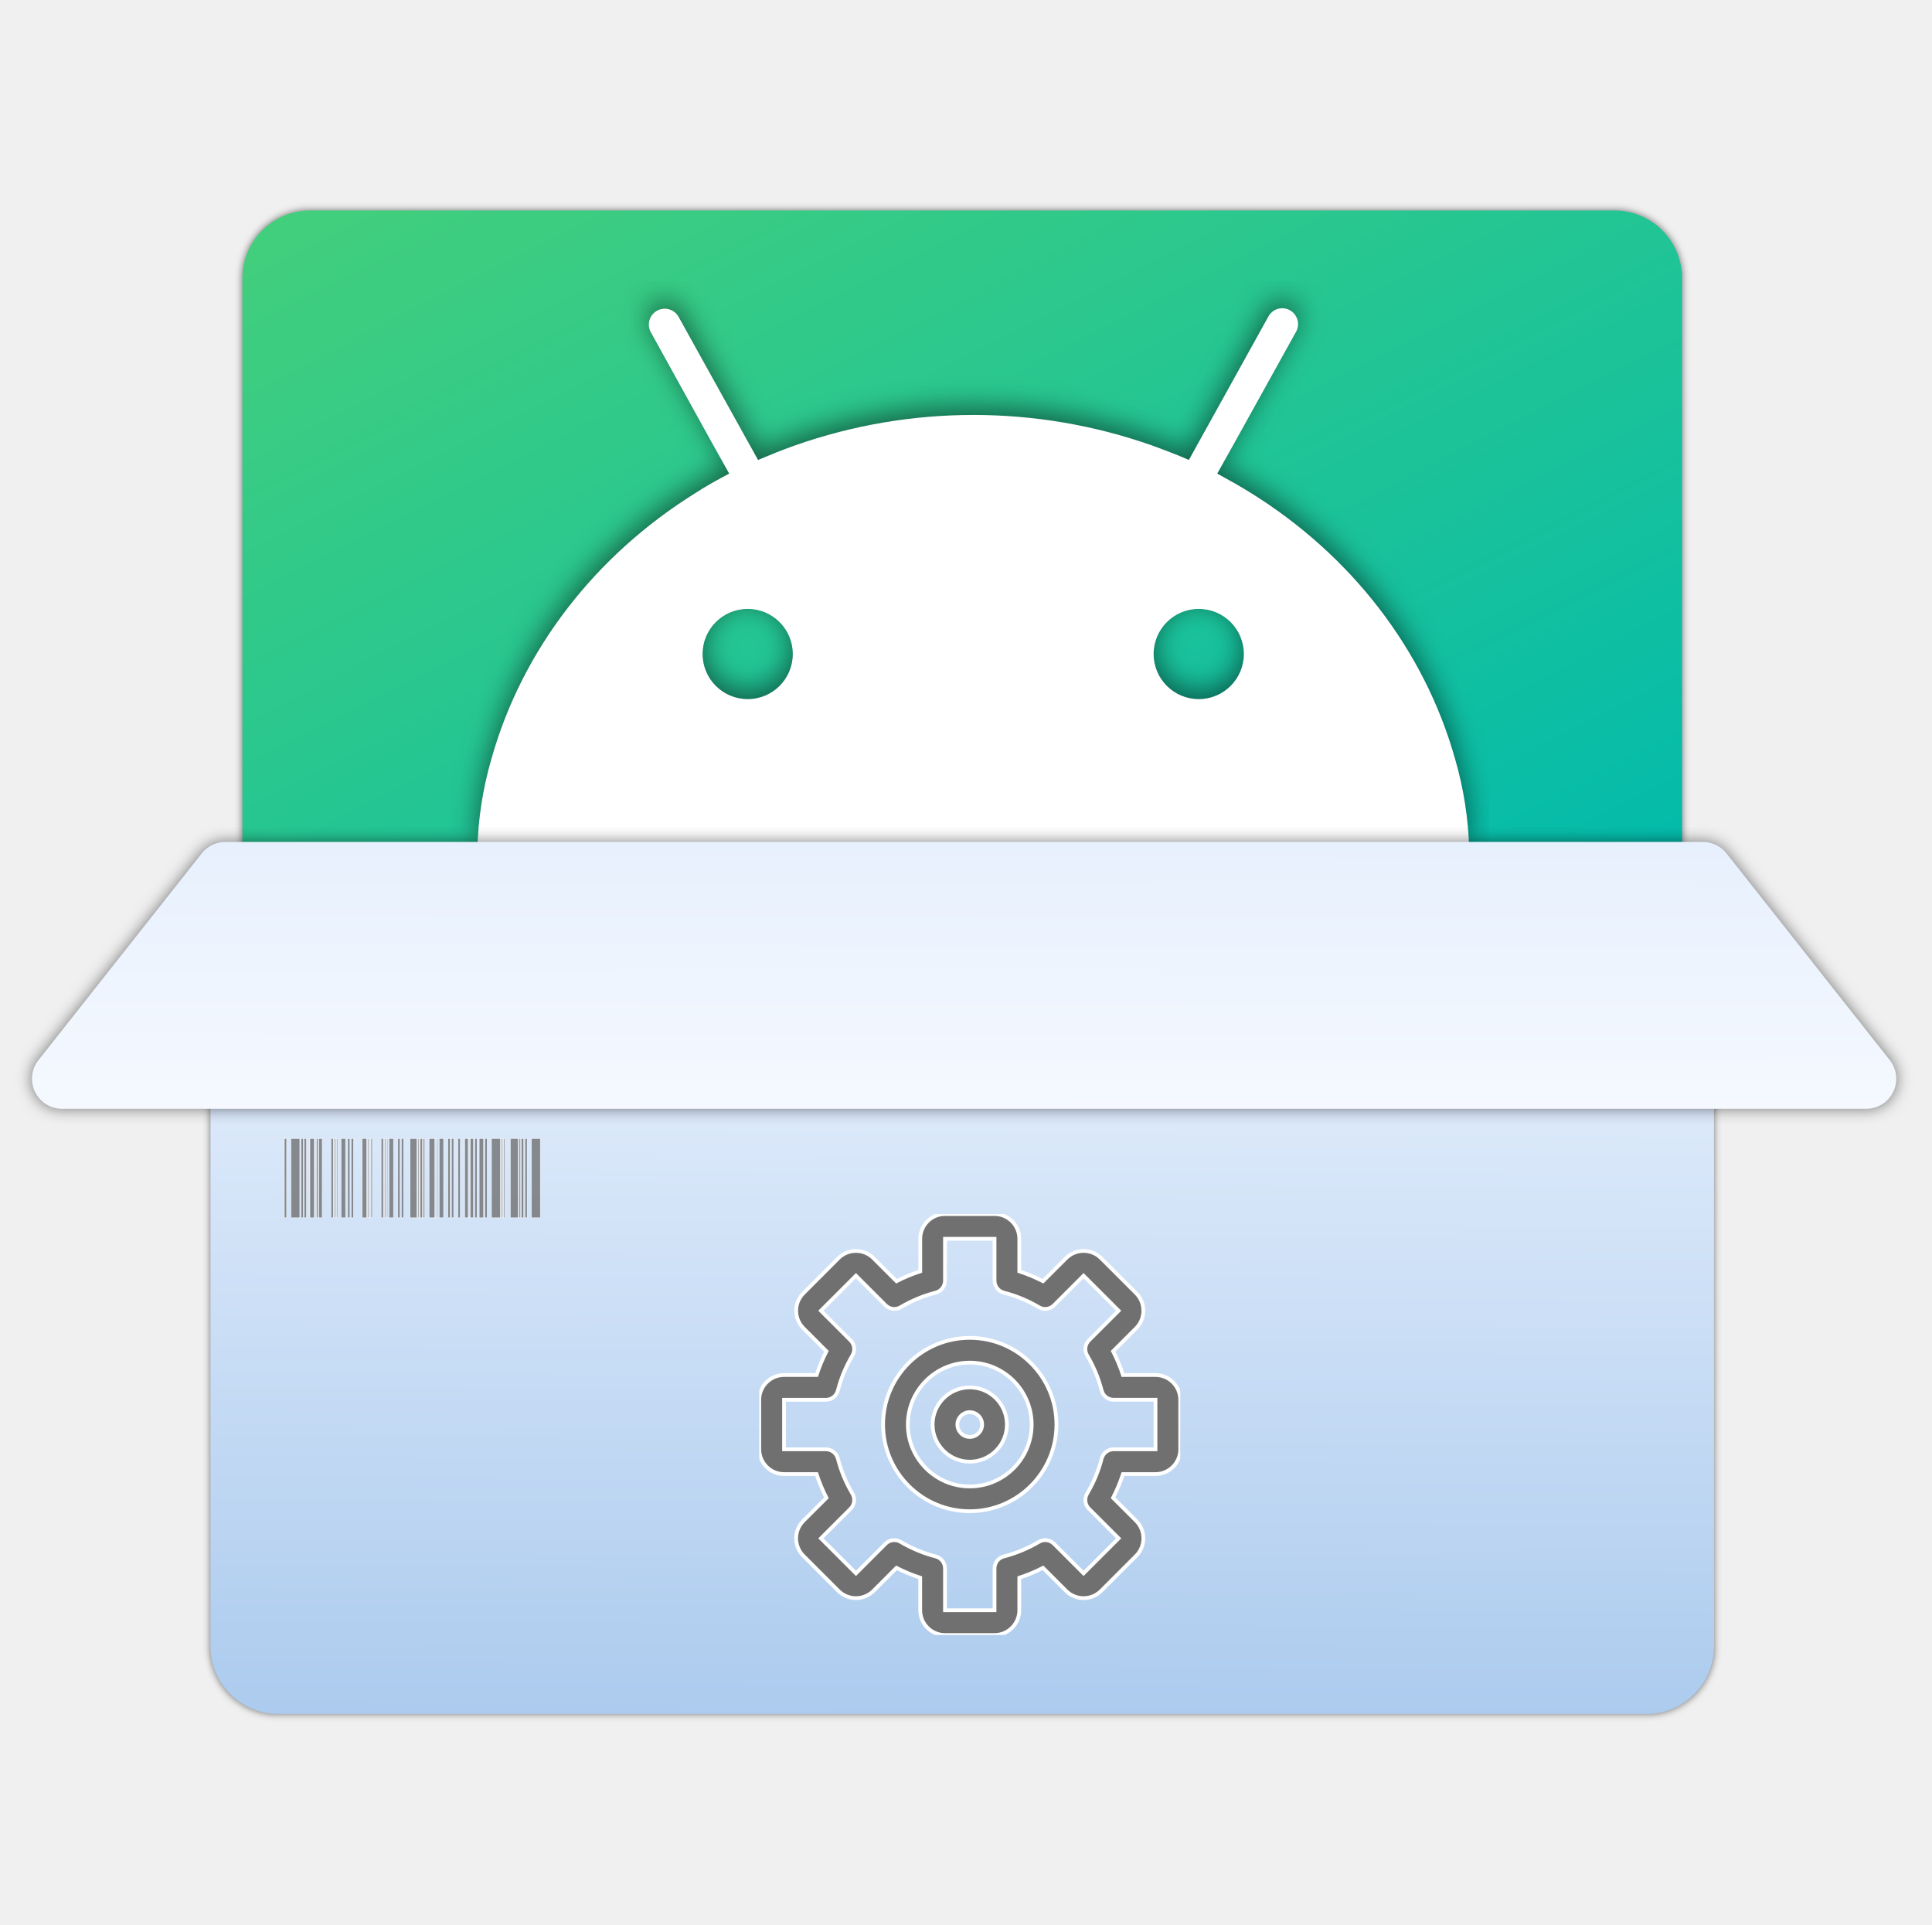
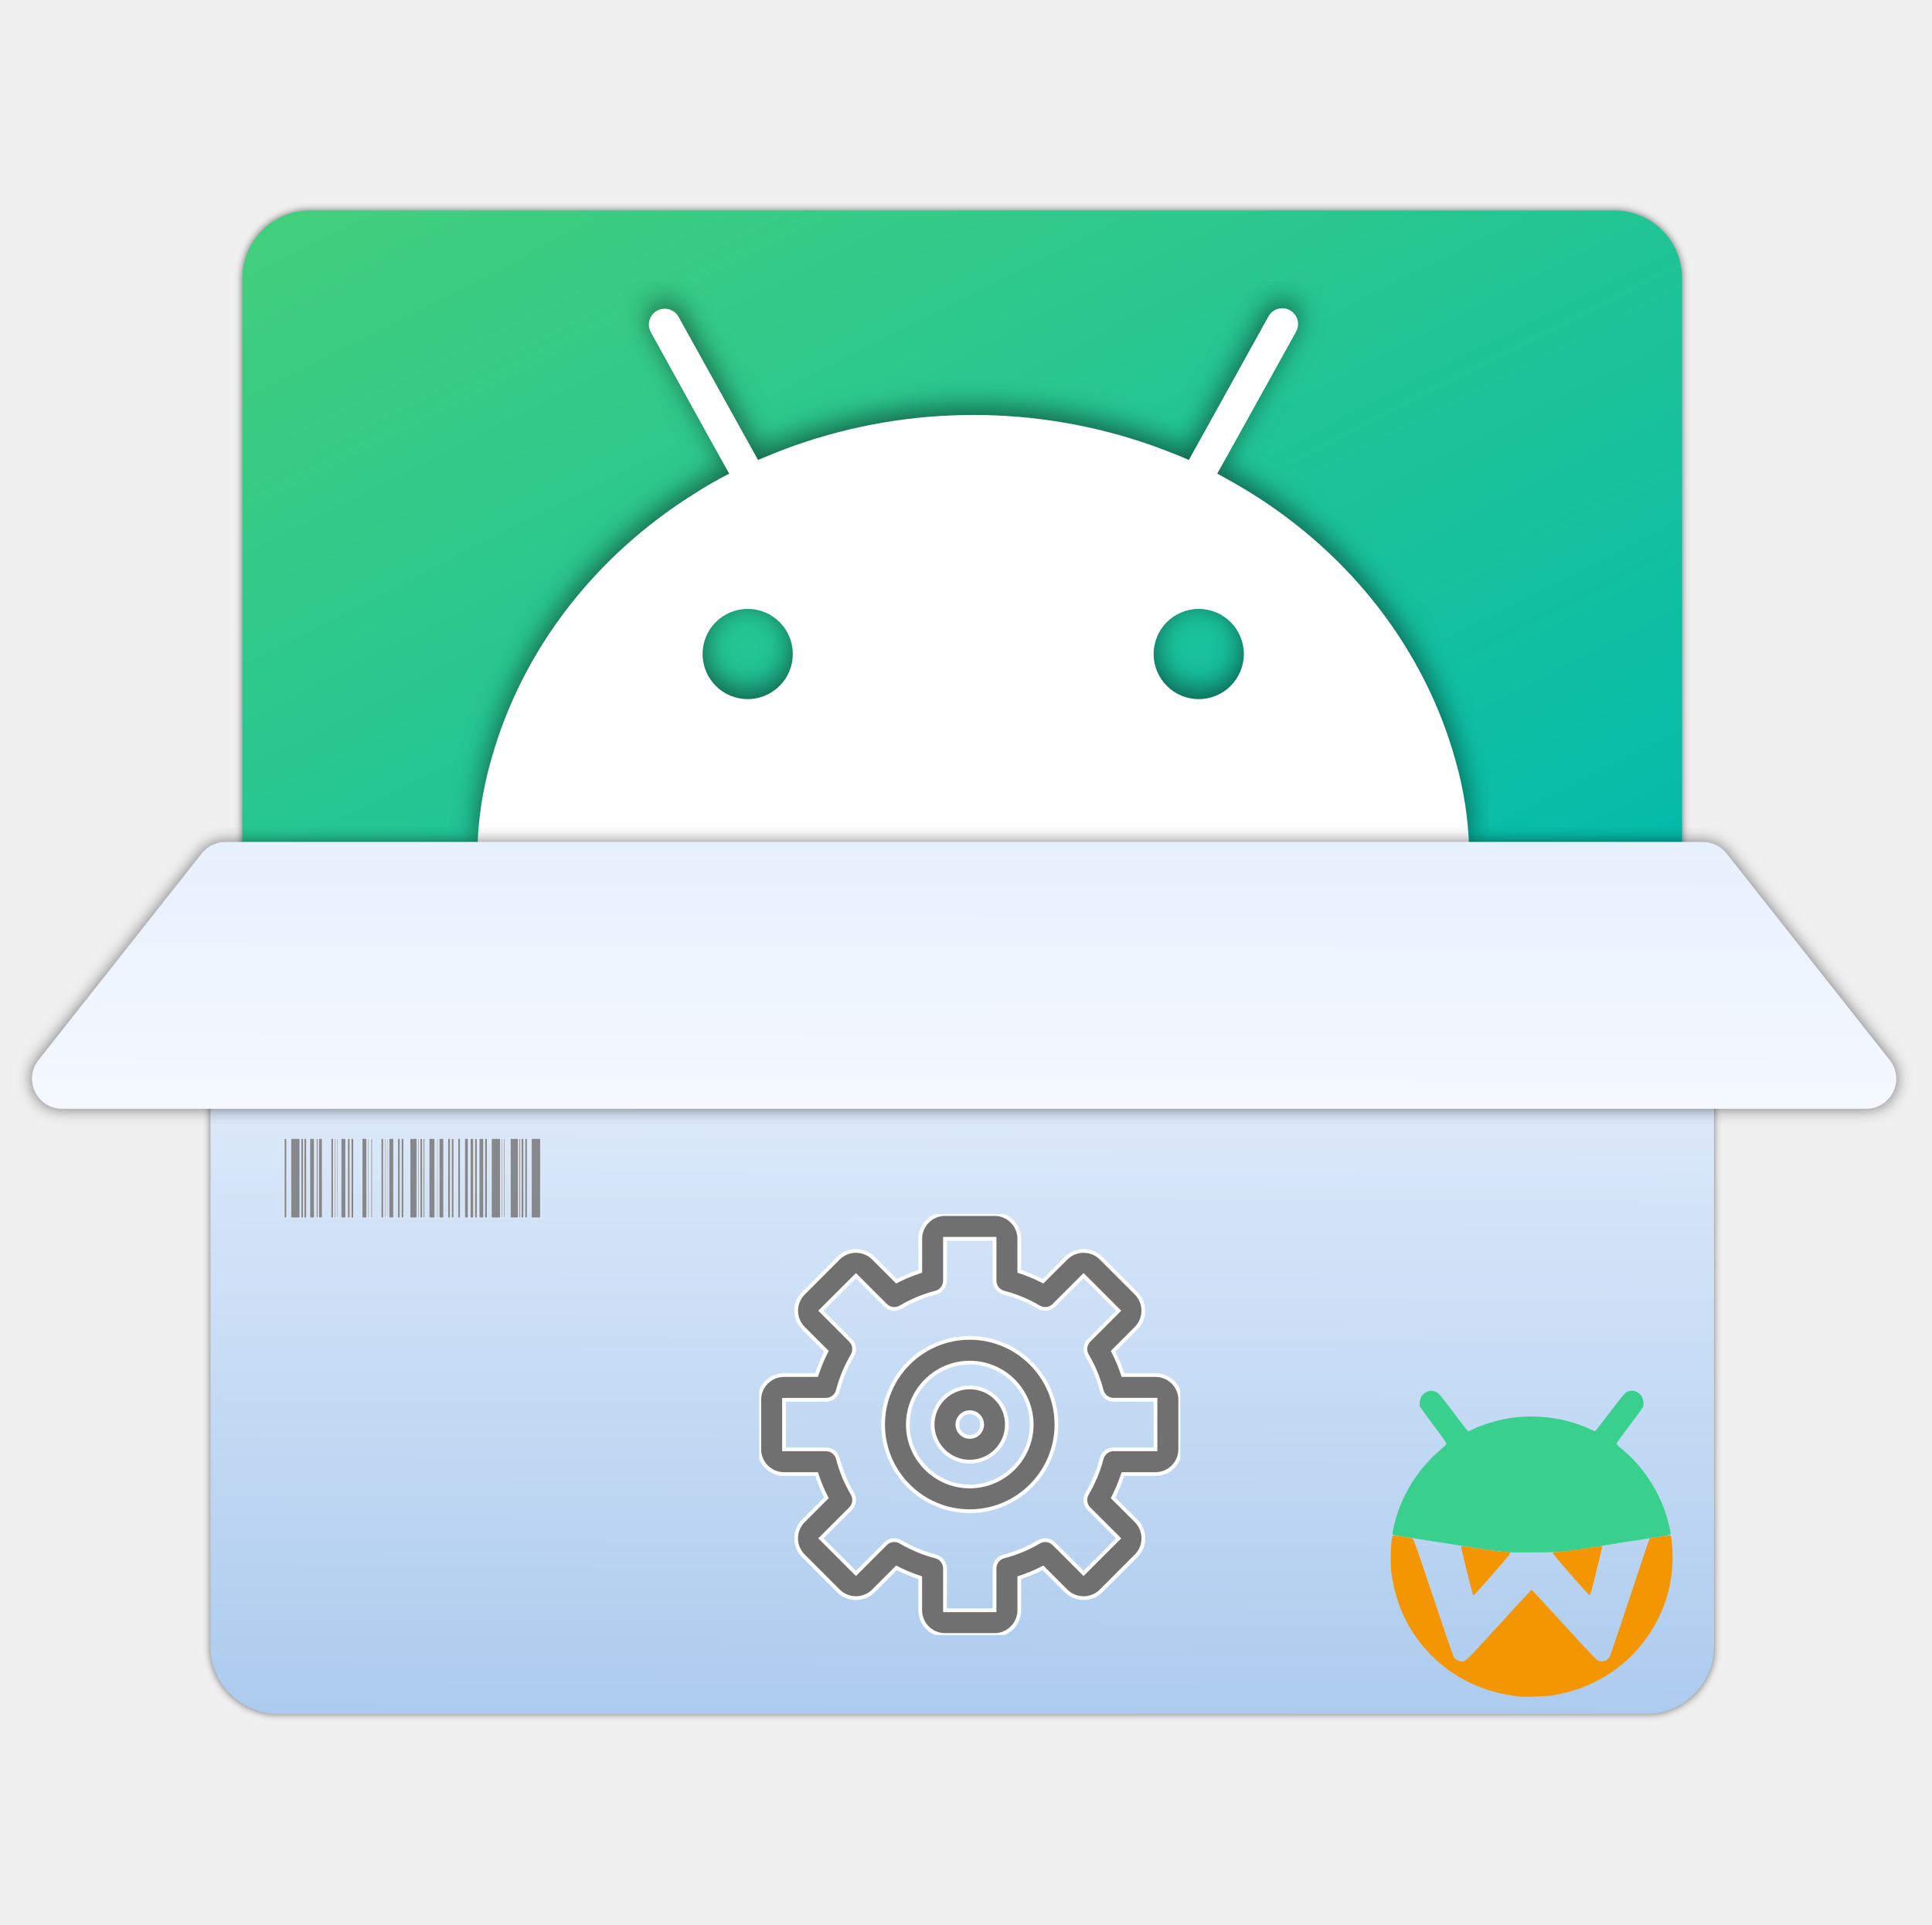
- <svg xmlns="http://www.w3.org/2000/svg" xmlns:xlink="http://www.w3.org/1999/xlink" width="514" height="512" viewBox="0 0 514 512" fill="none">
-   <defs>
+ <svg xmlns="http://www.w3.org/2000/svg" xmlns:xlink="http://www.w3.org/1999/xlink" width="514" height="512" viewBox="0 0 514 512" fill="none" version="1.1" id="svg115">
+   <defs id="defs78">
    <linearGradient id="linear_0" x1="96.37%" y1="96.011%" x2="2.84%" y2="0%" gradientUnits="objectBoundingBox">
-       <stop offset="0" stop-color="#00BAAD" stop-opacity="1" />
-       <stop offset="1" stop-color="#43CF7C" stop-opacity="1" />
+       <stop offset="0" stop-color="#00BAAD" stop-opacity="1" id="stop2" />
+       <stop offset="1" stop-color="#43CF7C" stop-opacity="1" id="stop4" />
    </linearGradient>
    <filter id="filter_2" x="60.5" y="54" width="387" height="204" filterUnits="userSpaceOnUse" color-interpolation-filters="sRGB">
-       <feFlood flood-opacity="0" result="BackgroundImageFix" />
-       <feColorMatrix in="SourceAlpha" type="matrix" values="0 0 0 0 0 0 0 0 0 0 0 0 0 0 0 0 0 0 127 0" />
-       <feOffset dx="0" dy="0" />
-       <feGaussianBlur stdDeviation="1" />
-       <feColorMatrix type="matrix" values="0 0 0 0 0 0 0 0 0 0 0 0 0 0 0 0 0 0 0.5 0" />
-       <feBlend mode="normal" in2="BackgroundImageFix" result="effect1_Shadow" />
-       <feBlend mode="normal" in="SourceGraphic" in2="effect1_Shadow" result="shape" />
+       <feFlood flood-opacity="0" result="BackgroundImageFix" id="feFlood7" />
+       <feColorMatrix in="SourceAlpha" type="matrix" values="0 0 0 0 0 0 0 0 0 0 0 0 0 0 0 0 0 0 127 0" id="feColorMatrix9" />
+       <feOffset dx="0" dy="0" id="feOffset11" />
+       <feGaussianBlur stdDeviation="1" id="feGaussianBlur13" />
+       <feColorMatrix type="matrix" values="0 0 0 0 0 0 0 0 0 0 0 0 0 0 0 0 0 0 0.5 0" id="feColorMatrix15" />
+       <feBlend mode="normal" in2="BackgroundImageFix" result="effect1_Shadow" id="feBlend17" />
+       <feBlend mode="normal" in="SourceGraphic" in2="effect1_Shadow" result="shape" id="feBlend19" />
    </filter>
    <linearGradient id="linear_1" x1="50%" y1="100%" x2="51%" y2="0%" gradientUnits="objectBoundingBox">
-       <stop offset="0" stop-color="#ACCBEE" stop-opacity="1" />
-       <stop offset="1" stop-color="#E7F0FD" stop-opacity="1" />
+       <stop offset="0" stop-color="#ACCBEE" stop-opacity="1" id="stop22" />
+       <stop offset="1" stop-color="#E7F0FD" stop-opacity="1" id="stop24" />
    </linearGradient>
    <filter id="filter_4" x="52" y="254" width="404" height="204" filterUnits="userSpaceOnUse" color-interpolation-filters="sRGB">
-       <feFlood flood-opacity="0" result="BackgroundImageFix" />
-       <feColorMatrix in="SourceAlpha" type="matrix" values="0 0 0 0 0 0 0 0 0 0 0 0 0 0 0 0 0 0 127 0" />
-       <feOffset dx="0" dy="0" />
-       <feGaussianBlur stdDeviation="1" />
-       <feColorMatrix type="matrix" values="0 0 0 0 0 0 0 0 0 0 0 0 0 0 0 0 0 0 0.5 0" />
-       <feBlend mode="normal" in2="BackgroundImageFix" result="effect1_Shadow" />
-       <feBlend mode="normal" in="SourceGraphic" in2="effect1_Shadow" result="shape" />
+       <feFlood flood-opacity="0" result="BackgroundImageFix" id="feFlood27" />
+       <feColorMatrix in="SourceAlpha" type="matrix" values="0 0 0 0 0 0 0 0 0 0 0 0 0 0 0 0 0 0 127 0" id="feColorMatrix29" />
+       <feOffset dx="0" dy="0" id="feOffset31" />
+       <feGaussianBlur stdDeviation="1" id="feGaussianBlur33" />
+       <feColorMatrix type="matrix" values="0 0 0 0 0 0 0 0 0 0 0 0 0 0 0 0 0 0 0.5 0" id="feColorMatrix35" />
+       <feBlend mode="normal" in2="BackgroundImageFix" result="effect1_Shadow" id="feBlend37" />
+       <feBlend mode="normal" in="SourceGraphic" in2="effect1_Shadow" result="shape" id="feBlend39" />
    </filter>
    <filter id="filter_12" x="-7" y="-7" width="276" height="156" filterUnits="userSpaceOnUse" color-interpolation-filters="sRGB">
-       <feFlood flood-opacity="0" result="BackgroundImageFix" />
-       <feColorMatrix in="SourceAlpha" type="matrix" values="0 0 0 0 0 0 0 0 0 0 0 0 0 0 0 0 0 0 127 0" />
-       <feOffset dx="0" dy="-2" />
-       <feGaussianBlur stdDeviation="3.5" />
-       <feColorMatrix type="matrix" values="0 0 0 0 0 0 0 0 0 0 0 0 0 0 0 0 0 0 0.5 0" />
-       <feBlend mode="normal" in2="BackgroundImageFix" result="effect1_Shadow" />
-       <feBlend mode="normal" in="SourceGraphic" in2="effect1_Shadow" result="shape" />
+       <feFlood flood-opacity="0" result="BackgroundImageFix" id="feFlood42" />
+       <feColorMatrix in="SourceAlpha" type="matrix" values="0 0 0 0 0 0 0 0 0 0 0 0 0 0 0 0 0 0 127 0" id="feColorMatrix44" />
+       <feOffset dx="0" dy="-2" id="feOffset46" />
+       <feGaussianBlur stdDeviation="3.5" id="feGaussianBlur48" />
+       <feColorMatrix type="matrix" values="0 0 0 0 0 0 0 0 0 0 0 0 0 0 0 0 0 0 0.5 0" id="feColorMatrix50" />
+       <feBlend mode="normal" in2="BackgroundImageFix" result="effect1_Shadow" id="feBlend52" />
+       <feBlend mode="normal" in="SourceGraphic" in2="effect1_Shadow" result="shape" id="feBlend54" />
    </filter>
    <linearGradient id="linear_2" x1="50%" y1="100%" x2="51%" y2="0%" gradientUnits="objectBoundingBox">
-       <stop offset="0" stop-color="#F5F9FF" stop-opacity="1" />
-       <stop offset="1" stop-color="#E7F0FD" stop-opacity="1" />
+       <stop offset="0" stop-color="#F5F9FF" stop-opacity="1" id="stop57" />
+       <stop offset="1" stop-color="#E7F0FD" stop-opacity="1" id="stop59" />
    </linearGradient>
    <filter id="filter_14" x="-6" y="220" width="521" height="79" filterUnits="userSpaceOnUse" color-interpolation-filters="sRGB">
-       <feFlood flood-opacity="0" result="BackgroundImageFix" />
-       <feColorMatrix in="SourceAlpha" type="matrix" values="0 0 0 0 0 0 0 0 0 0 0 0 0 0 0 0 0 0 127 0" />
-       <feOffset dx="0" dy="0" />
-       <feGaussianBlur stdDeviation="2" />
-       <feColorMatrix type="matrix" values="0 0 0 0 0 0 0 0 0 0 0 0 0 0 0 0 0 0 0.5 0" />
-       <feBlend mode="normal" in2="BackgroundImageFix" result="effect1_Shadow" />
-       <feBlend mode="normal" in="SourceGraphic" in2="effect1_Shadow" result="shape" />
+       <feFlood flood-opacity="0" result="BackgroundImageFix" id="feFlood62" />
+       <feColorMatrix in="SourceAlpha" type="matrix" values="0 0 0 0 0 0 0 0 0 0 0 0 0 0 0 0 0 0 127 0" id="feColorMatrix64" />
+       <feOffset dx="0" dy="0" id="feOffset66" />
+       <feGaussianBlur stdDeviation="2" id="feGaussianBlur68" />
+       <feColorMatrix type="matrix" values="0 0 0 0 0 0 0 0 0 0 0 0 0 0 0 0 0 0 0.5 0" id="feColorMatrix70" />
+       <feBlend mode="normal" in2="BackgroundImageFix" result="effect1_Shadow" id="feBlend72" />
+       <feBlend mode="normal" in="SourceGraphic" in2="effect1_Shadow" result="shape" id="feBlend74" />
    </filter>
    <rect id="path_0" x="0" y="0" width="112.001" height="112" />
  </defs>
-   <g opacity="1" transform="translate(2 0)  rotate(0 256 256)">
-     <g id="矩形 1" filter="url(#filter_2)">
+   <g opacity="1" transform="translate(2 0)  rotate(0 256 256)" id="g113">
+     <g id="g81" filter="url(#filter_2)">
      <path id="矩形 1" fill-rule="evenodd" fill="url(#linear_0)" transform="translate(62.5 56)  rotate(0 191.5 100)" opacity="1" d="M0,200L383,200L383,18C383,13.226 381.104,8.648 377.728,5.272C374.352,1.896 369.774,-1.0658141036401503e-14 365,-7.105427357601002e-15L18,0C13.226,-3.552713678800501e-15 8.648,1.896 5.272,5.272C1.896,8.648 -3.552713678800501e-15,13.226 -3.552713678800501e-15,18L0,200Z " />
    </g>
-     <g id="矩形 2" filter="url(#filter_4)">
+     <g id="g84" filter="url(#filter_4)">
      <path id="矩形 2" fill-rule="evenodd" fill="url(#linear_1)" transform="translate(54 256)  rotate(0 200 100)" opacity="1" d="M1.1021821192326181e-15,182C0,186.774 1.896,191.352 5.272,194.728C8.648,198.104 13.226,200 18,200L382,200C391.941,200 400,191.941 400,182L400,0L0,0Z " />
    </g>
-     <g opacity="1" transform="translate(125 82)  rotate(0 131 71)">
-       <g id="形状" filter="url(#filter_12)">
+     <g opacity="1" transform="translate(125 82)  rotate(0 131 71)" id="g89">
+       <g id="g87" filter="url(#filter_12)">
        <path id="形状" fill-rule="evenodd" style="fill:#FFFFFF" transform="translate(0 0)  rotate(0 131 71)" opacity="1" d="M218.175,3.052c0.309,1.075 0.177,2.23 -0.364,3.208l-15.892,28.66l-5.079,9.08c1.533,0.834 3.061,1.683 4.581,2.55c1.52,0.867 3.019,1.761 4.499,2.681c26.42,16.46 46.001,41.479 54.221,70.77c2.267,7.796 3.515,15.853 3.72,23.97h-263.86c0.203,-8.127 1.451,-16.194 3.72,-24c8.201,-29.26 27.8,-54.28 54.199,-70.74c1.472,-0.955 2.966,-1.86 4.48,-2.721c1.512,-0.86 3.048,-1.696 4.599,-2.509l-5.079,-9.08l-15.81,-28.61c-1.061,-2.03 -0.309,-4.536 1.694,-5.648c2.003,-1.11 4.528,-0.419 5.686,1.558l16.101,29l5.079,9.151c1.599,-0.671 3.219,-1.34 4.86,-2.001c1.633,-0.646 3.282,-1.265 4.95,-1.86c30.742,-10.818 64.258,-10.818 95,0c1.67,0.59 3.309,1.241 4.95,1.86c1.639,0.621 3.259,1.29 4.86,2.001l5.079,-9.151l16.101,-29.05c0.741,-1.34 2.156,-2.173 3.689,-2.17c0.702,0.004 1.391,0.187 2,0.53c0.982,0.54 1.705,1.448 2.016,2.522z M83.92,92c0,-6.627 -5.373,-12 -12,-12c-6.627,0 -12,5.373 -12,12c0,6.627 5.373,12 12,12c6.627,0 12,-5.373 12,-12z M203.92,92c0,-6.627 -5.373,-12 -12,-12c-6.627,0 -12,5.373 -12,12c0,6.627 5.373,12 12,12c6.627,0 12,-5.373 12,-12z " />
      </g>
    </g>
-     <g id="矩形 3" filter="url(#filter_14)">
+     <g id="g92" filter="url(#filter_14)">
      <path id="矩形 3" fill-rule="evenodd" fill="url(#linear_2)" transform="translate(-2 224)  rotate(0 256.5 35.5)" opacity="1" d="M10.232,58.042C8.332,60.448 7.974,63.729 9.311,66.488C10.648,69.248 13.445,71 16.511,71L496.489,71C499.555,71 502.352,69.248 503.689,66.488C505.026,63.729 504.668,60.448 502.768,58.042L459.337,3.042C457.82,1.121 455.506,2.6645352591003757e-15 453.058,-8.881784197001252e-16L59.942,0C57.494,-1.7763568394002505e-15 55.18,1.121 53.663,3.042Z " />
    </g>
    <path id="文本 1" fill-rule="evenodd" style="fill:#707070" transform="translate(73.66016 302.9062)  rotate(0 34.04688 10.54688)" opacity="0.8" d="M0.59 0L0.59 21.09L0 21.09L0 0L0.59 0ZM1.76 0L4.1 0L4.1 21.09L1.76 21.09L1.76 0ZM4.45 21.09L4.45 0L5.03 0L5.03 21.09L4.45 21.09ZM5.86 0L5.27 0L5.27 21.09L5.86 21.09L5.86 0ZM6.79 0L7.96 0L7.96 21.09L6.79 21.09L6.79 0ZM8.54 0L8.54 21.09L8.89 21.09L8.89 0L8.54 0ZM10.06 21.09L9.13 21.09L9.13 0L10.06 0L10.06 21.09ZM12.99 0L12.99 21.09L12.41 21.09L12.41 0L12.99 0ZM13.34 0L13.34 21.09L13.58 21.09L13.58 0L13.34 0ZM13.92 0L13.92 21.09L14.16 21.09L14.16 0L13.92 0ZM16.27 0L15.09 0L15.09 21.09L16.27 21.09L16.27 0ZM17.44 21.09L16.85 21.09L16.85 0L17.44 0L17.44 21.09ZM18.37 21.09L17.78 21.09L17.78 0L18.37 0L18.37 21.09ZM20.71 21.09L21.88 21.09L21.88 0L20.71 0L20.71 21.09ZM22.23 21.09L22.23 0L22.47 0L22.47 21.09L22.23 21.09ZM23.05 21.09L23.4 21.09L23.4 0L23.05 0L23.05 21.09ZM25.74 21.09L26.33 21.09L26.33 0L25.74 0L25.74 21.09ZM26.91 21.09L26.91 0L26.67 0L26.67 21.09L26.91 21.09ZM27.26 0L27.26 21.09L27.5 21.09L27.5 0L27.26 0ZM29.02 21.09L29.02 0L27.84 0L27.84 21.09L29.02 21.09ZM30.77 21.09L30.19 21.09L30.19 0L30.77 0L30.77 21.09ZM31.7 21.09L31.12 21.09L31.12 0L31.7 0L31.7 21.09ZM33.46 0L33.46 21.09L35.22 21.09L35.22 0L33.46 0ZM35.56 0L35.56 21.09L35.8 21.09L35.8 0L35.56 0ZM36.73 21.09L36.15 21.09L36.15 0L36.73 0L36.73 21.09ZM36.98 21.09L36.98 0L37.32 0L37.32 21.09L36.98 21.09ZM38.49 0L40.01 0L40.01 21.09L38.49 21.09L38.49 0ZM40.84 0L40.59 0L40.59 21.09L40.84 21.09L40.84 0ZM41.18 21.09L42.35 21.09L42.35 0L41.18 0L41.18 21.09ZM43.52 21.09L43.52 0L44.11 0L44.11 21.09L43.52 21.09ZM45.04 21.09L45.04 0L44.45 0L44.45 21.09L45.04 21.09ZM46.8 0L46.8 21.09L46.21 21.09L46.21 0L46.8 0ZM47.97 0L47.97 21.09L48.9 21.09L48.9 0L47.97 0ZM50.31 21.09L49.48 21.09L49.48 0L50.31 0L50.31 21.09ZM50.66 21.09L51.24 21.09L51.24 0L50.66 0L50.66 21.09ZM51.83 21.09L51.83 0L53 0L53 21.09L51.83 21.09ZM53.34 21.09L53.34 0L53.93 0L53.93 21.09L53.34 21.09ZM57.45 0L55.1 0L55.1 21.09L57.45 21.09L57.45 0ZM57.79 0L57.79 21.09L58.03 21.09L58.03 0L57.79 0ZM58.62 21.09L58.37 21.09L58.37 0L58.62 0L58.62 21.09ZM60.13 21.09L62.23 21.09L62.23 0L60.13 0L60.13 21.09ZM62.48 0L62.48 21.09L62.82 21.09L62.82 0L62.48 0ZM63.65 0L63.06 0L63.06 21.09L63.65 21.09L63.65 0ZM63.99 0L64.58 0L64.58 21.09L63.99 21.09L63.99 0ZM68.09 0L65.75 0L65.75 21.09L68.09 21.09L68.09 0Z" />
-     <path id="文本 1" style="stroke:#FFFFFF; stroke-width:0.1; stroke-opacity:1; stroke-dasharray:0 0" transform="translate(73.66016 302.9062)  rotate(0 34.04688 10.54688)" d="M57.79,0L57.79,21.09L58.37,21.09L58.37,0L57.79,0Z M63.65,0L63.06,0L63.06,21.09L63.65,21.09L63.65,0Z M62.48,21.09L62.48,0L60.13,0L60.13,21.09L62.48,21.09Z M16.27,0L15.09,0L15.09,21.09L16.27,21.09L16.27,0Z M16.85,21.09L17.44,21.09L17.44,0L16.85,0L16.85,21.09Z M13.34,0L13.34,21.09L13.92,21.09L13.92,0L13.34,0Z M51.83,0L51.83,21.09L53,21.09L53,0L51.83,0Z M50.66,21.09L51.24,21.09L51.24,0L50.66,0L50.66,21.09Z M49.48,21.09L49.48,0L48.9,0L48.9,21.09L49.48,21.09Z M41.18,21.09L42.35,21.09L42.35,0L41.18,0L41.18,21.09Z M43.52,0L43.52,21.09L44.11,21.09L44.11,0L43.52,0Z M40.59,21.09L40.59,0L40.01,0L40.01,21.09L40.59,21.09Z M27.26,0L26.67,0L26.67,21.09L27.26,21.09L27.26,0Z M29.02,21.09L29.02,0L27.84,0L27.84,21.09L29.02,21.09Z M30.19,21.09L30.77,21.09L30.77,0L30.19,0L30.19,21.09Z M68.09,0L65.75,0L65.75,21.09L68.09,21.09L68.09,0Z M64.58,0L63.99,0L63.99,21.09L64.58,21.09L64.58,0Z M62.82,0L62.23,0L62.23,21.09L62.82,21.09L62.82,0Z M22.23,0L22.23,21.09L23.4,21.09L23.4,0L22.23,0Z M25.74,21.09L26.33,21.09L26.33,0L25.74,0L25.74,21.09Z M27.5,0L26.91,0L26.91,21.09L27.5,21.09L27.5,0Z M35.56,0L35.56,21.09L36.15,21.09L36.15,0L35.56,0Z M36.73,21.09L37.32,21.09L37.32,0L36.73,0L36.73,21.09Z M40.84,0L38.49,0L38.49,21.09L40.84,21.09L40.84,0Z M17.78,21.09L18.37,21.09L18.37,0L17.78,0L17.78,21.09Z M20.71,21.09L21.88,21.09L21.88,0L20.71,0L20.71,21.09Z M23.05,0L22.47,0L22.47,21.09L23.05,21.09L23.05,0Z M36.98,21.09L36.98,0L35.8,0L35.8,21.09L36.98,21.09Z M31.12,21.09L31.7,21.09L31.7,0L31.12,0L31.12,21.09Z M33.46,0L33.46,21.09L35.22,21.09L35.22,0L33.46,0Z M13.58,0L13.58,21.09L14.16,21.09L14.16,0L13.58,0Z M10.06,21.09L10.06,0L8.89,0L8.89,21.09L10.06,21.09Z M12.99,21.09L12.99,0L12.41,0L12.41,21.09L12.99,21.09Z M47.97,0L47.97,21.09L50.31,21.09L50.31,0L47.97,0Z M46.8,21.09L46.8,0L46.21,0L46.21,21.09L46.8,21.09Z M45.04,21.09L45.04,0L44.45,0L44.45,21.09L45.04,21.09Z M4.1,0L1.76,0L1.76,21.09L4.1,21.09L4.1,0Z M5.86,0L5.27,0L5.27,21.09L5.86,21.09L5.86,0Z M0.59,21.09L0.59,0L0,0L0,21.09L0.59,21.09Z M57.45,0L55.1,0L55.1,21.09L57.45,21.09L57.45,0Z M53.34,0L53.34,21.09L53.93,21.09L53.93,0L53.34,0Z M58.62,0L58.03,0L58.03,21.09L58.62,21.09L58.62,0Z M7.96,0L6.79,0L6.79,21.09L7.96,21.09L7.96,0Z M8.54,0L8.54,21.09L9.13,21.09L9.13,0L8.54,0Z M4.45,0L4.45,21.09L5.03,21.09L5.03,0L4.45,0Z " />
-     <g opacity="1" transform="translate(200 322.9987)  rotate(0 56.00062 56)">
+     <path id="path95" style="stroke:#FFFFFF; stroke-width:0.1; stroke-opacity:1; stroke-dasharray:0 0" transform="translate(73.66016 302.9062)  rotate(0 34.04688 10.54688)" d="M57.79,0L57.79,21.09L58.37,21.09L58.37,0L57.79,0Z M63.65,0L63.06,0L63.06,21.09L63.65,21.09L63.65,0Z M62.48,21.09L62.48,0L60.13,0L60.13,21.09L62.48,21.09Z M16.27,0L15.09,0L15.09,21.09L16.27,21.09L16.27,0Z M16.85,21.09L17.44,21.09L17.44,0L16.85,0L16.85,21.09Z M13.34,0L13.34,21.09L13.92,21.09L13.92,0L13.34,0Z M51.83,0L51.83,21.09L53,21.09L53,0L51.83,0Z M50.66,21.09L51.24,21.09L51.24,0L50.66,0L50.66,21.09Z M49.48,21.09L49.48,0L48.9,0L48.9,21.09L49.48,21.09Z M41.18,21.09L42.35,21.09L42.35,0L41.18,0L41.18,21.09Z M43.52,0L43.52,21.09L44.11,21.09L44.11,0L43.52,0Z M40.59,21.09L40.59,0L40.01,0L40.01,21.09L40.59,21.09Z M27.26,0L26.67,0L26.67,21.09L27.26,21.09L27.26,0Z M29.02,21.09L29.02,0L27.84,0L27.84,21.09L29.02,21.09Z M30.19,21.09L30.77,21.09L30.77,0L30.19,0L30.19,21.09Z M68.09,0L65.75,0L65.75,21.09L68.09,21.09L68.09,0Z M64.58,0L63.99,0L63.99,21.09L64.58,21.09L64.58,0Z M62.82,0L62.23,0L62.23,21.09L62.82,21.09L62.82,0Z M22.23,0L22.23,21.09L23.4,21.09L23.4,0L22.23,0Z M25.74,21.09L26.33,21.09L26.33,0L25.74,0L25.74,21.09Z M27.5,0L26.91,0L26.91,21.09L27.5,21.09L27.5,0Z M35.56,0L35.56,21.09L36.15,21.09L36.15,0L35.56,0Z M36.73,21.09L37.32,21.09L37.32,0L36.73,0L36.73,21.09Z M40.84,0L38.49,0L38.49,21.09L40.84,21.09L40.84,0Z M17.78,21.09L18.37,21.09L18.37,0L17.78,0L17.78,21.09Z M20.71,21.09L21.88,21.09L21.88,0L20.71,0L20.71,21.09Z M23.05,0L22.47,0L22.47,21.09L23.05,21.09L23.05,0Z M36.98,21.09L36.98,0L35.8,0L35.8,21.09L36.98,21.09Z M31.12,21.09L31.7,21.09L31.7,0L31.12,0L31.12,21.09Z M33.46,0L33.46,21.09L35.22,21.09L35.22,0L33.46,0Z M13.58,0L13.58,21.09L14.16,21.09L14.16,0L13.58,0Z M10.06,21.09L10.06,0L8.89,0L8.89,21.09L10.06,21.09Z M12.99,21.09L12.99,0L12.41,0L12.41,21.09L12.99,21.09Z M47.97,0L47.97,21.09L50.31,21.09L50.31,0L47.97,0Z M46.8,21.09L46.8,0L46.21,0L46.21,21.09L46.8,21.09Z M45.04,21.09L45.04,0L44.45,0L44.45,21.09L45.04,21.09Z M4.1,0L1.76,0L1.76,21.09L4.1,21.09L4.1,0Z M5.86,0L5.27,0L5.27,21.09L5.86,21.09L5.86,0Z M0.59,21.09L0.59,0L0,0L0,21.09L0.59,21.09Z M57.45,0L55.1,0L55.1,21.09L57.45,21.09L57.45,0Z M53.34,0L53.34,21.09L53.93,21.09L53.93,0L53.34,0Z M58.62,0L58.03,0L58.03,21.09L58.62,21.09L58.62,0Z M7.96,0L6.79,0L6.79,21.09L7.96,21.09L7.96,0Z M8.54,0L8.54,21.09L9.13,21.09L9.13,0L8.54,0Z M4.45,0L4.45,21.09L5.03,21.09L5.03,0L4.45,0Z " />
+     <g opacity="1" transform="translate(200 322.9987)  rotate(0 56.00062 56)" id="g111">
      <mask id="bg-mask" fill="white">
-         <use xlink:href="#path_0" />
+         <use xlink:href="#path_0" id="use97" />
      </mask>
-       <g mask="url(#bg-mask)">
+       <g mask="url(#bg-mask)" id="g109">
        <path id="分组 1" fill-rule="evenodd" style="fill:#707070" transform="translate(0 0)  rotate(0 56.00062 56)" opacity="1" d="M42.82,105.41C42.82,109.05 45.78,112 49.41,112L62.59,112C66.22,112 69.18,109.05 69.18,105.41L69.18,96.76C71.35,96.05 73.46,95.17 75.49,94.13L81.62,100.26C84.19,102.83 88.37,102.83 90.94,100.26L100.26,90.94C101.5,89.7 102.19,88.04 102.19,86.28C102.19,84.52 101.5,82.87 100.26,81.62L94.13,75.5C95.17,73.46 96.05,71.35 96.76,69.18L105.41,69.18C109.05,69.18 112,66.22 112,62.59L112,49.41C112,45.78 109.05,42.83 105.41,42.83L96.76,42.83C96.06,40.66 95.18,38.55 94.13,36.51L100.26,30.38C102.82,27.81 102.82,23.63 100.26,21.06L90.94,11.74C88.37,9.18 84.19,9.17 81.62,11.74L75.49,17.87C73.46,16.83 71.35,15.95 69.18,15.24L69.18,6.59C69.18,2.95 66.22,0 62.59,0L49.41,0C45.78,0 42.83,2.96 42.83,6.59L42.83,15.24C40.66,15.94 38.55,16.82 36.51,17.87L30.38,11.74C27.81,9.18 23.63,9.17 21.06,11.74L11.75,21.06C9.18,23.63 9.18,27.81 11.75,30.38L17.87,36.51C16.83,38.55 15.95,40.66 15.25,42.83L6.59,42.83C2.96,42.83 0,45.78 0,49.41L0,62.59C0,66.22 2.95,69.18 6.59,69.18L15.24,69.18C15.95,71.35 16.83,73.46 17.87,75.5L11.74,81.62C10.5,82.87 9.81,84.52 9.81,86.28C9.81,88.04 10.5,89.7 11.74,90.94L21.06,100.26C23.63,102.83 27.81,102.83 30.38,100.26L36.5,94.13C38.54,95.17 40.65,96.05 42.82,96.76L42.82,105.41Z M105.41,62.59L105.41,49.41L94.28,49.41C92.78,49.41 91.47,48.4 91.09,46.94C90.25,43.68 88.95,40.54 87.21,37.6C86.45,36.31 86.66,34.66 87.72,33.6L95.6,25.72L86.28,16.4L78.4,24.28C77.34,25.35 75.69,25.55 74.4,24.79C71.46,23.05 68.32,21.75 65.06,20.91C63.6,20.53 62.59,19.22 62.59,17.72L62.59,6.59L49.41,6.59L49.41,17.72C49.41,19.22 48.4,20.53 46.94,20.91C43.68,21.75 40.54,23.05 37.6,24.79C36.31,25.55 34.66,25.35 33.6,24.28L25.72,16.4L16.4,25.72L24.28,33.6C25.34,34.66 25.55,36.31 24.79,37.61C23.05,40.55 21.75,43.69 20.91,46.94C20.53,48.4 19.22,49.42 17.72,49.42L6.59,49.42L6.59,62.59L17.72,62.59C19.22,62.59 20.53,63.61 20.91,65.06C21.75,68.32 23.05,71.46 24.79,74.4C25.55,75.7 25.34,77.34 24.28,78.41L16.4,86.28L25.72,95.6L33.6,87.72C34.21,87.1 35.05,86.76 35.93,86.76C36.5,86.76 37.08,86.91 37.6,87.22C40.54,88.95 43.69,90.26 46.94,91.1C48.4,91.47 49.41,92.78 49.41,94.29L49.41,105.41L62.59,105.41L62.59,94.29C62.59,92.78 63.61,91.47 65.06,91.1C68.32,90.26 71.46,88.95 74.4,87.22C75.69,86.45 77.34,86.66 78.4,87.72L86.28,95.6L95.6,86.28L87.72,78.41C86.66,77.34 86.45,75.7 87.21,74.4C88.95,71.46 90.26,68.32 91.09,65.06C91.47,63.61 92.78,62.59 94.28,62.59L105.41,62.59Z " />
-         <path id="分组 1" style="stroke:#FFFFFF; stroke-width:1; stroke-opacity:1; stroke-dasharray:0 0" transform="translate(0 0)  rotate(0 56.00062 56)" d="M42.82,105.41C42.82,109.05 45.78,112 49.41,112L62.59,112C66.22,112 69.18,109.05 69.18,105.41L69.18,96.76C71.35,96.05 73.46,95.17 75.49,94.13L81.62,100.26C84.19,102.83 88.37,102.83 90.94,100.26L100.26,90.94C101.5,89.7 102.19,88.04 102.19,86.28C102.19,84.52 101.5,82.87 100.26,81.62L94.13,75.5C95.17,73.46 96.05,71.35 96.76,69.18L105.41,69.18C109.05,69.18 112,66.22 112,62.59L112,49.41C112,45.78 109.05,42.83 105.41,42.83L96.76,42.83C96.06,40.66 95.18,38.55 94.13,36.51L100.26,30.38C102.82,27.81 102.82,23.63 100.26,21.06L90.94,11.74C88.37,9.18 84.19,9.17 81.62,11.74L75.49,17.87C73.46,16.83 71.35,15.95 69.18,15.24L69.18,6.59C69.18,2.95 66.22,0 62.59,0L49.41,0C45.78,0 42.83,2.96 42.83,6.59L42.83,15.24C40.66,15.94 38.55,16.82 36.51,17.87L30.38,11.74C27.81,9.18 23.63,9.17 21.06,11.74L11.75,21.06C9.18,23.63 9.18,27.81 11.75,30.38L17.87,36.51C16.83,38.55 15.95,40.66 15.25,42.83L6.59,42.83C2.96,42.83 0,45.78 0,49.41L0,62.59C0,66.22 2.95,69.18 6.59,69.18L15.24,69.18C15.95,71.35 16.83,73.46 17.87,75.5L11.74,81.62C10.5,82.87 9.81,84.52 9.81,86.28C9.81,88.04 10.5,89.7 11.74,90.94L21.06,100.26C23.63,102.83 27.81,102.83 30.38,100.26L36.5,94.13C38.54,95.17 40.65,96.05 42.82,96.76L42.82,105.41Z M105.41,62.59L105.41,49.41L94.28,49.41C92.78,49.41 91.47,48.4 91.09,46.94C90.25,43.68 88.95,40.54 87.21,37.6C86.45,36.31 86.66,34.66 87.72,33.6L95.6,25.72L86.28,16.4L78.4,24.28C77.34,25.35 75.69,25.55 74.4,24.79C71.46,23.05 68.32,21.75 65.06,20.91C63.6,20.53 62.59,19.22 62.59,17.72L62.59,6.59L49.41,6.59L49.41,17.72C49.41,19.22 48.4,20.53 46.94,20.91C43.68,21.75 40.54,23.05 37.6,24.79C36.31,25.55 34.66,25.35 33.6,24.28L25.72,16.4L16.4,25.72L24.28,33.6C25.34,34.66 25.55,36.31 24.79,37.61C23.05,40.55 21.75,43.69 20.91,46.94C20.53,48.4 19.22,49.42 17.72,49.42L6.59,49.42L6.59,62.59L17.72,62.59C19.22,62.59 20.53,63.61 20.91,65.06C21.75,68.32 23.05,71.46 24.79,74.4C25.55,75.7 25.34,77.34 24.28,78.41L16.4,86.28L25.72,95.6L33.6,87.72C34.21,87.1 35.05,86.76 35.93,86.76C36.5,86.76 37.08,86.91 37.6,87.22C40.54,88.95 43.69,90.26 46.94,91.1C48.4,91.47 49.41,92.78 49.41,94.29L49.41,105.41L62.59,105.41L62.59,94.29C62.59,92.78 63.61,91.47 65.06,91.1C68.32,90.26 71.46,88.95 74.4,87.22C75.69,86.45 77.34,86.66 78.4,87.72L86.28,95.6L95.6,86.28L87.72,78.41C86.66,77.34 86.45,75.7 87.21,74.4C88.95,71.46 90.26,68.32 91.09,65.06C91.47,63.61 92.78,62.59 94.28,62.59L105.41,62.59Z " />
+         <path id="path101" style="stroke:#FFFFFF; stroke-width:1; stroke-opacity:1; stroke-dasharray:0 0" transform="translate(0 0)  rotate(0 56.00062 56)" d="M42.82,105.41C42.82,109.05 45.78,112 49.41,112L62.59,112C66.22,112 69.18,109.05 69.18,105.41L69.18,96.76C71.35,96.05 73.46,95.17 75.49,94.13L81.62,100.26C84.19,102.83 88.37,102.83 90.94,100.26L100.26,90.94C101.5,89.7 102.19,88.04 102.19,86.28C102.19,84.52 101.5,82.87 100.26,81.62L94.13,75.5C95.17,73.46 96.05,71.35 96.76,69.18L105.41,69.18C109.05,69.18 112,66.22 112,62.59L112,49.41C112,45.78 109.05,42.83 105.41,42.83L96.76,42.83C96.06,40.66 95.18,38.55 94.13,36.51L100.26,30.38C102.82,27.81 102.82,23.63 100.26,21.06L90.94,11.74C88.37,9.18 84.19,9.17 81.62,11.74L75.49,17.87C73.46,16.83 71.35,15.95 69.18,15.24L69.18,6.59C69.18,2.95 66.22,0 62.59,0L49.41,0C45.78,0 42.83,2.96 42.83,6.59L42.83,15.24C40.66,15.94 38.55,16.82 36.51,17.87L30.38,11.74C27.81,9.18 23.63,9.17 21.06,11.74L11.75,21.06C9.18,23.63 9.18,27.81 11.75,30.38L17.87,36.51C16.83,38.55 15.95,40.66 15.25,42.83L6.59,42.83C2.96,42.83 0,45.78 0,49.41L0,62.59C0,66.22 2.95,69.18 6.59,69.18L15.24,69.18C15.95,71.35 16.83,73.46 17.87,75.5L11.74,81.62C10.5,82.87 9.81,84.52 9.81,86.28C9.81,88.04 10.5,89.7 11.74,90.94L21.06,100.26C23.63,102.83 27.81,102.83 30.38,100.26L36.5,94.13C38.54,95.17 40.65,96.05 42.82,96.76L42.82,105.41Z M105.41,62.59L105.41,49.41L94.28,49.41C92.78,49.41 91.47,48.4 91.09,46.94C90.25,43.68 88.95,40.54 87.21,37.6C86.45,36.31 86.66,34.66 87.72,33.6L95.6,25.72L86.28,16.4L78.4,24.28C77.34,25.35 75.69,25.55 74.4,24.79C71.46,23.05 68.32,21.75 65.06,20.91C63.6,20.53 62.59,19.22 62.59,17.72L62.59,6.59L49.41,6.59L49.41,17.72C49.41,19.22 48.4,20.53 46.94,20.91C43.68,21.75 40.54,23.05 37.6,24.79C36.31,25.55 34.66,25.35 33.6,24.28L25.72,16.4L16.4,25.72L24.28,33.6C25.34,34.66 25.55,36.31 24.79,37.61C23.05,40.55 21.75,43.69 20.91,46.94C20.53,48.4 19.22,49.42 17.72,49.42L6.59,49.42L6.59,62.59L17.72,62.59C19.22,62.59 20.53,63.61 20.91,65.06C21.75,68.32 23.05,71.46 24.79,74.4C25.55,75.7 25.34,77.34 24.28,78.41L16.4,86.28L25.72,95.6L33.6,87.72C34.21,87.1 35.05,86.76 35.93,86.76C36.5,86.76 37.08,86.91 37.6,87.22C40.54,88.95 43.69,90.26 46.94,91.1C48.4,91.47 49.41,92.78 49.41,94.29L49.41,105.41L62.59,105.41L62.59,94.29C62.59,92.78 63.61,91.47 65.06,91.1C68.32,90.26 71.46,88.95 74.4,87.22C75.69,86.45 77.34,86.66 78.4,87.72L86.28,95.6L95.6,86.28L87.72,78.41C86.66,77.34 86.45,75.7 87.21,74.4C88.95,71.46 90.26,68.32 91.09,65.06C91.47,63.61 92.78,62.59 94.28,62.59L105.41,62.59Z " />
        <path id="分组 2" fill-rule="evenodd" style="fill:#707070" transform="translate(32.94125 32.94375)  rotate(0 23.05875 23.05813)" opacity="1" d="M23.06,0C10.34,0 0,10.34 0,23.06C0,35.77 10.34,46.12 23.06,46.12C35.77,46.12 46.12,35.77 46.12,23.06C46.12,10.34 35.77,0 23.06,0Z M23.06,39.53C32.14,39.53 39.53,32.14 39.53,23.06C39.53,13.98 32.14,6.59 23.06,6.59C13.98,6.59 6.59,13.98 6.59,23.06C6.59,32.14 13.98,39.53 23.06,39.53Z " />
-         <path id="分组 2" style="stroke:#FFFFFF; stroke-width:1; stroke-opacity:1; stroke-dasharray:0 0" transform="translate(32.94125 32.94375)  rotate(0 23.05875 23.05813)" d="M23.06,0C10.34,0 0,10.34 0,23.06C0,35.77 10.34,46.12 23.06,46.12C35.77,46.12 46.12,35.77 46.12,23.06C46.12,10.34 35.77,0 23.06,0Z M23.06,39.53C32.14,39.53 39.53,32.14 39.53,23.06C39.53,13.98 32.14,6.59 23.06,6.59C13.98,6.59 6.59,13.98 6.59,23.06C6.59,32.14 13.98,39.53 23.06,39.53Z " />
+         <path id="path104" style="stroke:#FFFFFF; stroke-width:1; stroke-opacity:1; stroke-dasharray:0 0" transform="translate(32.94125 32.94375)  rotate(0 23.05875 23.05813)" d="M23.06,0C10.34,0 0,10.34 0,23.06C0,35.77 10.34,46.12 23.06,46.12C35.77,46.12 46.12,35.77 46.12,23.06C46.12,10.34 35.77,0 23.06,0Z M23.06,39.53C32.14,39.53 39.53,32.14 39.53,23.06C39.53,13.98 32.14,6.59 23.06,6.59C13.98,6.59 6.59,13.98 6.59,23.06C6.59,32.14 13.98,39.53 23.06,39.53Z " />
        <path id="分组 3" fill-rule="evenodd" style="fill:#707070" transform="translate(46.1175 46.12)  rotate(0 9.8825 9.881875)" opacity="1" d="M9.88,0C4.43,0 0,4.43 0,9.88C0,15.33 4.43,19.76 9.88,19.76C15.33,19.76 19.76,15.33 19.76,9.88C19.76,4.43 15.33,0 9.88,0Z M9.88,13.18C11.7,13.18 13.18,11.7 13.18,9.88C13.18,8.07 11.7,6.59 9.88,6.59C8.07,6.59 6.59,8.07 6.59,9.88C6.59,11.7 8.07,13.18 9.88,13.18Z " />
-         <path id="分组 3" style="stroke:#FFFFFF; stroke-width:1; stroke-opacity:1; stroke-dasharray:0 0" transform="translate(46.1175 46.12)  rotate(0 9.8825 9.881875)" d="M9.88,0C4.43,0 0,4.43 0,9.88C0,15.33 4.43,19.76 9.88,19.76C15.33,19.76 19.76,15.33 19.76,9.88C19.76,4.43 15.33,0 9.88,0Z M9.88,13.18C11.7,13.18 13.18,11.7 13.18,9.88C13.18,8.07 11.7,6.59 9.88,6.59C8.07,6.59 6.59,8.07 6.59,9.88C6.59,11.7 8.07,13.18 9.88,13.18Z " />
+         <path id="path107" style="stroke:#FFFFFF; stroke-width:1; stroke-opacity:1; stroke-dasharray:0 0" transform="translate(46.1175 46.12)  rotate(0 9.8825 9.881875)" d="M9.88,0C4.43,0 0,4.43 0,9.88C0,15.33 4.43,19.76 9.88,19.76C15.33,19.76 19.76,15.33 19.76,9.88C19.76,4.43 15.33,0 9.88,0Z M9.88,13.18C11.7,13.18 13.18,11.7 13.18,9.88C13.18,8.07 11.7,6.59 9.88,6.59C8.07,6.59 6.59,8.07 6.59,9.88C6.59,11.7 8.07,13.18 9.88,13.18Z " />
      </g>
    </g>
  </g>
+   <g id="g512" transform="matrix(0.1193912,0,0,0.1193912,366.72,369.9599)">
+     <path style="fill:#39cf8d;stroke-width:1.333" d="m 290,360.472 c -2.2,-0.267 -12.7,-1.414 -23.333,-2.549 -10.633,-1.135 -33.733,-4.375 -51.333,-7.2 C 160.449,341.912 83.08,329.769 57.333,325.924 43.767,323.897 32.297,321.68 31.845,320.997 c -1.05,-1.59 1.744,-16.263 6.241,-32.773 16.189,-59.429 52.935,-116.777 99.864,-155.854 6.627,-5.518 12.572,-11.334 13.209,-12.924 0.991,-2.47 -3.132,-8.579 -28.354,-42.019 C 106.573,55.906 92.929,36.853 92.486,35.087 90.975,29.068 92.749,17.685 95.918,13.059 103.249,2.361 115.344,-2.14 125.915,1.897 c 7.774,2.969 11.183,6.885 44.485,51.103 15.602,20.717 28.862,37.667 29.466,37.667 0.604,0 6.131,-2.348 12.283,-5.219 21.386,-9.979 50.819,-18.953 76.518,-23.332 60.325,-10.277 128.593,-1.519 181.851,23.332 6.152,2.87 11.674,5.219 12.271,5.219 0.598,0 14.706,-18.032 31.352,-40.07 16.646,-22.039 32.632,-42.096 35.524,-44.571 11.348,-9.714 27.823,-6.69 36.948,6.782 3.904,5.764 5.388,19.54 2.655,24.647 -0.927,1.732 -14.222,19.843 -29.544,40.245 -15.322,20.403 -28.178,37.93 -28.57,38.95 -1.108,2.886 0.641,4.904 13.511,15.592 39.494,32.796 72.514,79.684 91.379,129.758 8.069,21.418 16.758,56.077 14.776,58.94 -0.452,0.653 -11.922,2.867 -25.488,4.92 -60.181,9.108 -118.487,18.276 -124,19.497 -7.955,1.762 -62.819,10.082 -84.667,12.84 -12.985,1.639 -30.546,2.26 -70,2.474 -28.967,0.157 -54.467,0.068 -56.667,-0.199 z" id="path516" />
+     <path style="fill:#f39602;stroke-width:1.333" d="M 315.333,681.844 C 237.457,673.714 170.918,642.843 118.565,590.55 69.225,541.268 39.492,480.571 29.141,408 c -3.294,-23.094 -1.375,-80.3 2.836,-84.51 1.874,-1.874 42.92,4.748 45.52,7.343 1.194,1.192 21.531,60.292 45.193,131.333 23.663,71.042 44.229,130.887 45.701,132.989 2.858,4.078 11.677,8.767 16.581,8.815 9.179,0.09 11.47,-2.143 84.157,-82.022 39.012,-42.872 71.493,-77.949 72.181,-77.949 0.688,0 33.214,35.104 72.28,78.008 60.156,66.066 71.892,78.338 76.662,80.159 10.073,3.847 20.705,-0.279 25.632,-9.946 1.37,-2.688 20.946,-60.688 43.502,-128.888 34.556,-104.48 43.147,-129.766 45.448,-133.764 0.384,-0.667 39.383,-6.859 43.342,-6.882 4.392,-0.026 4.596,0.833 6.711,28.305 3.267,42.437 -3.948,90.433 -19.604,130.402 -41.707,106.484 -133.789,180.004 -248.007,198.014 -12.764,2.013 -60.511,3.629 -71.944,2.436 z M 210.122,453.667 c -2.175,-7.004 -24.639,-97.783 -25.241,-102 -0.611,-4.28 -0.347,-5 1.83,-5 1.399,0 15.611,2.065 31.583,4.589 30.779,4.864 61.796,8.74 69.961,8.743 2.707,8.8e-4 5.209,0.467 5.56,1.036 0.351,0.569 -1.263,3.578 -3.588,6.687 -8.225,10.999 -76.25,88.109 -77.804,88.193 -0.867,0.047 -1.903,-0.964 -2.301,-2.248 z m 222.545,-39.057 c -38.122,-43.698 -44.842,-51.914 -43.815,-53.576 0.351,-0.569 2.854,-1.035 5.56,-1.036 8.165,-0.003 39.181,-3.879 69.961,-8.743 15.972,-2.524 30.249,-4.589 31.727,-4.589 3.477,0 3.61,-0.727 -9.653,52.667 -13.035,52.479 -14.239,56.682 -16.208,56.604 -0.865,-0.034 -17.772,-18.632 -37.572,-41.328 z" id="path514" />
+   </g>
</svg>
